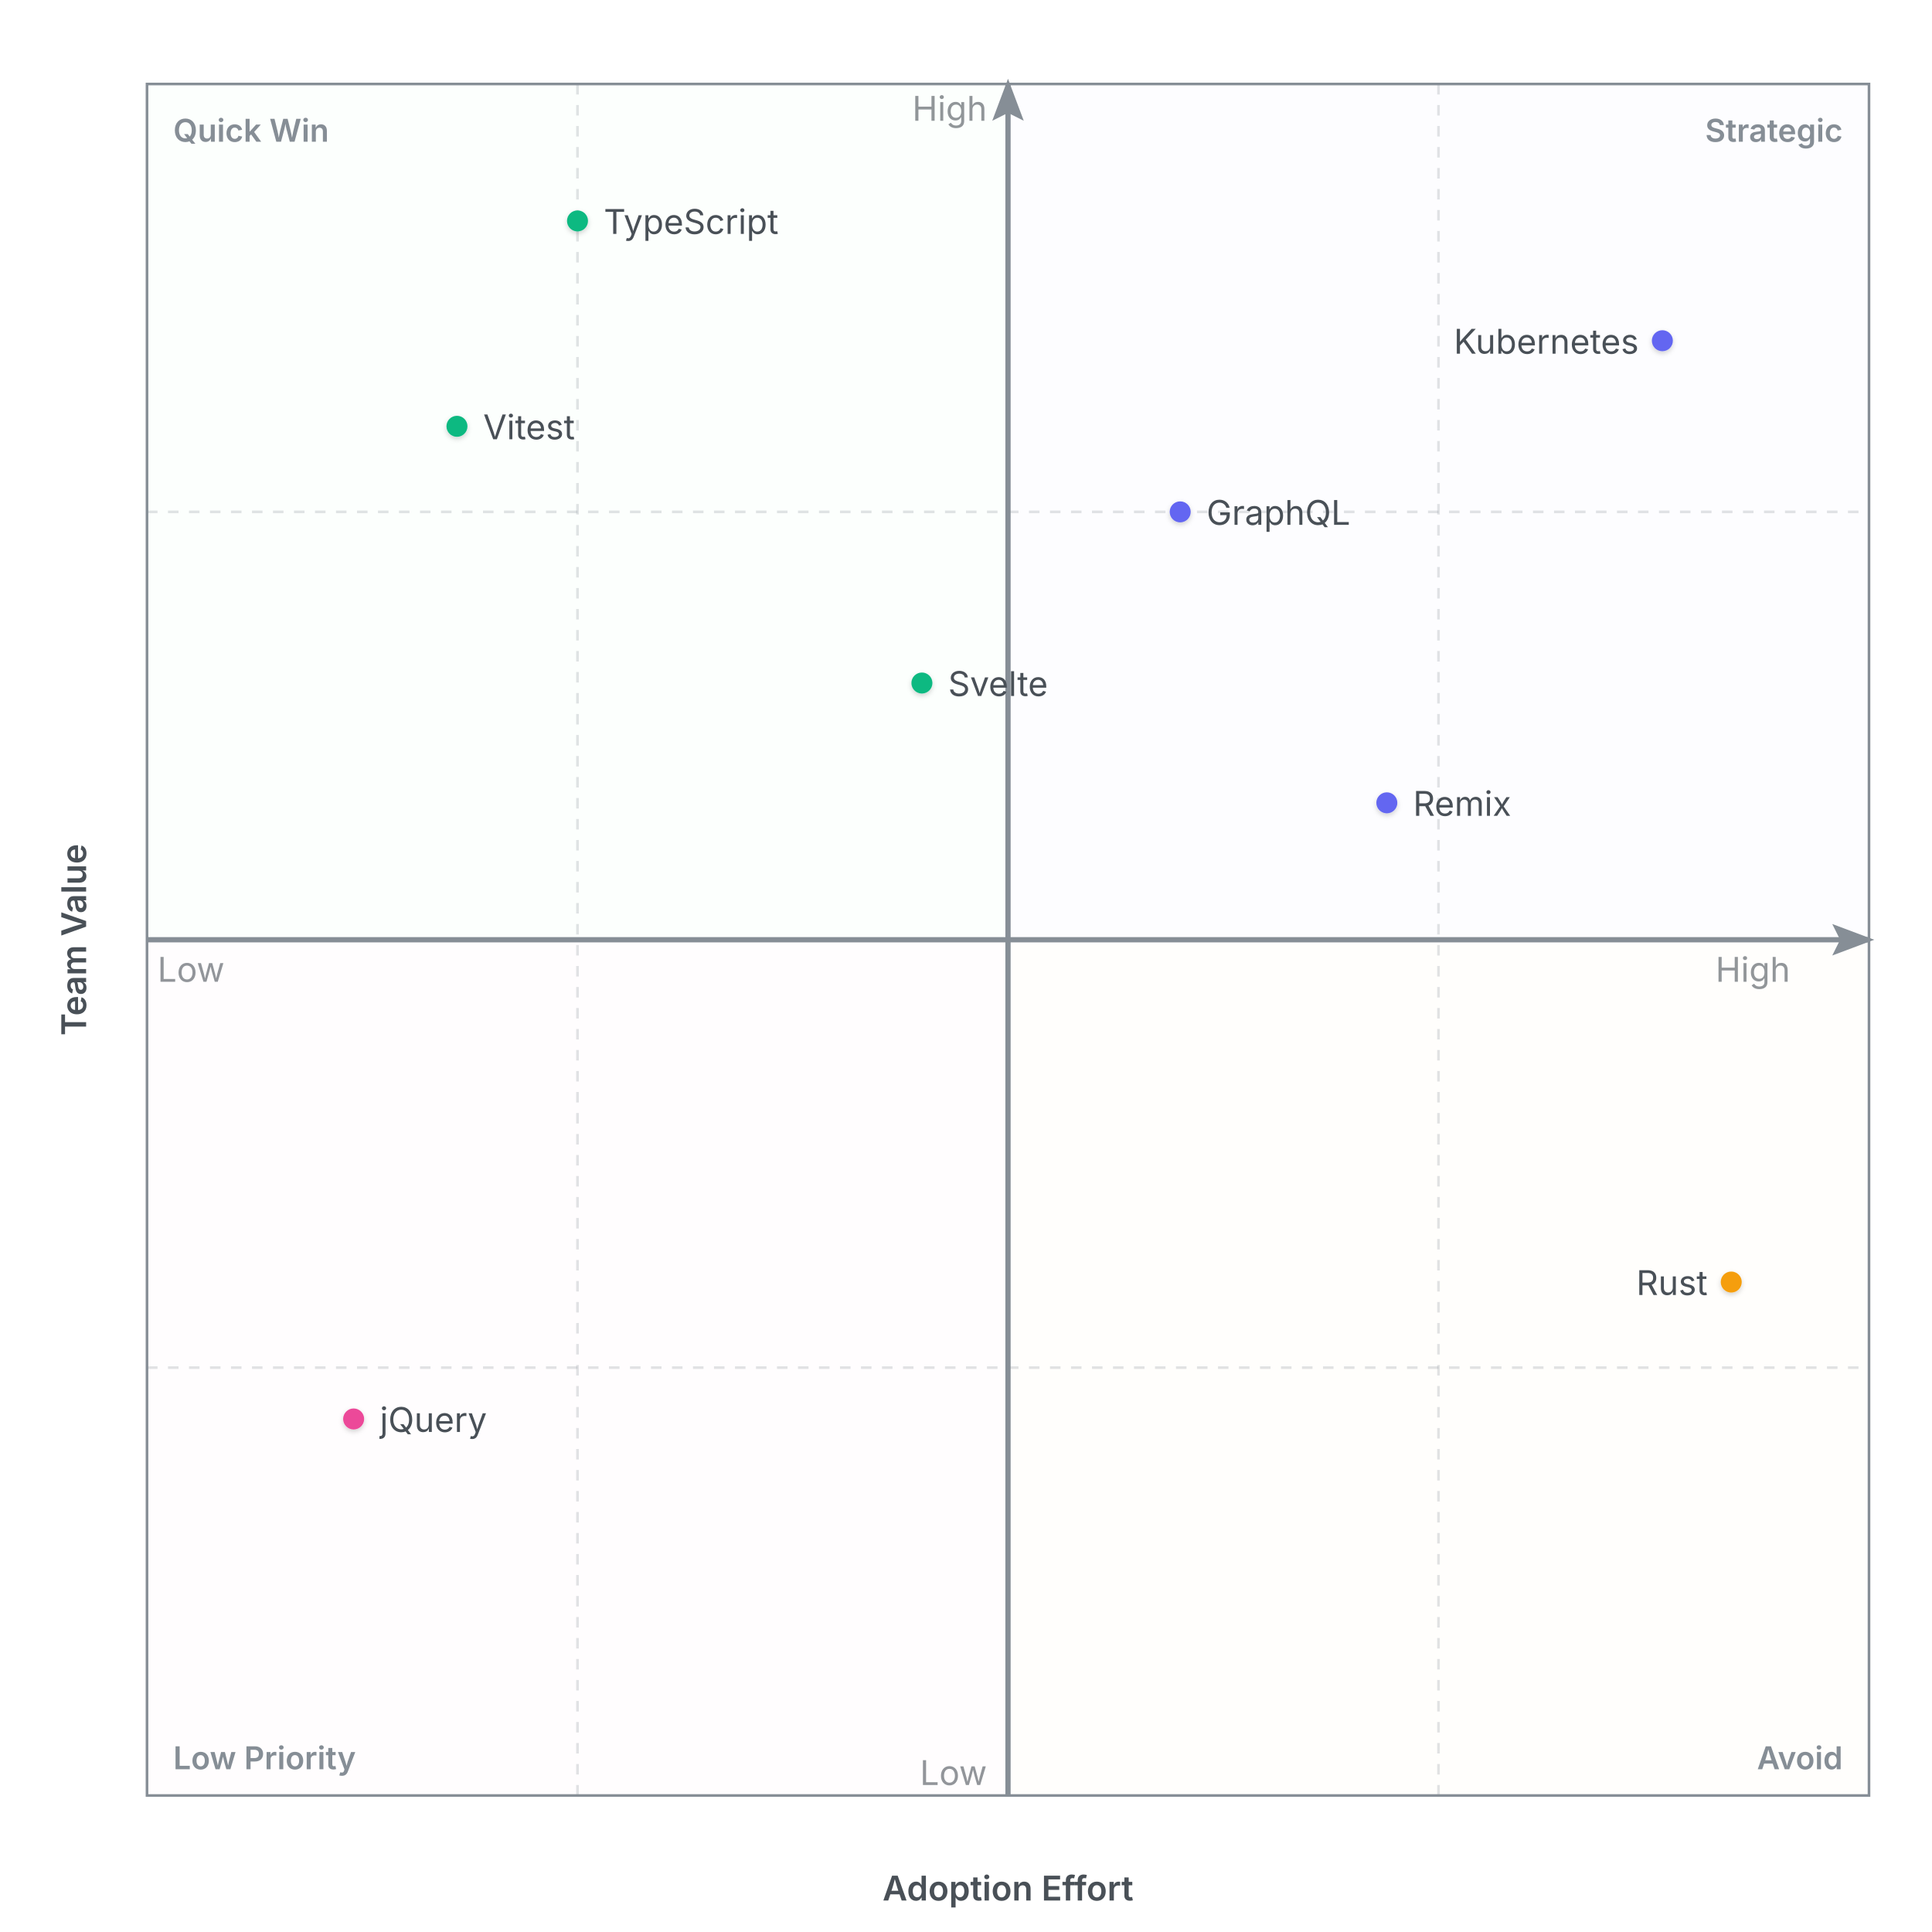
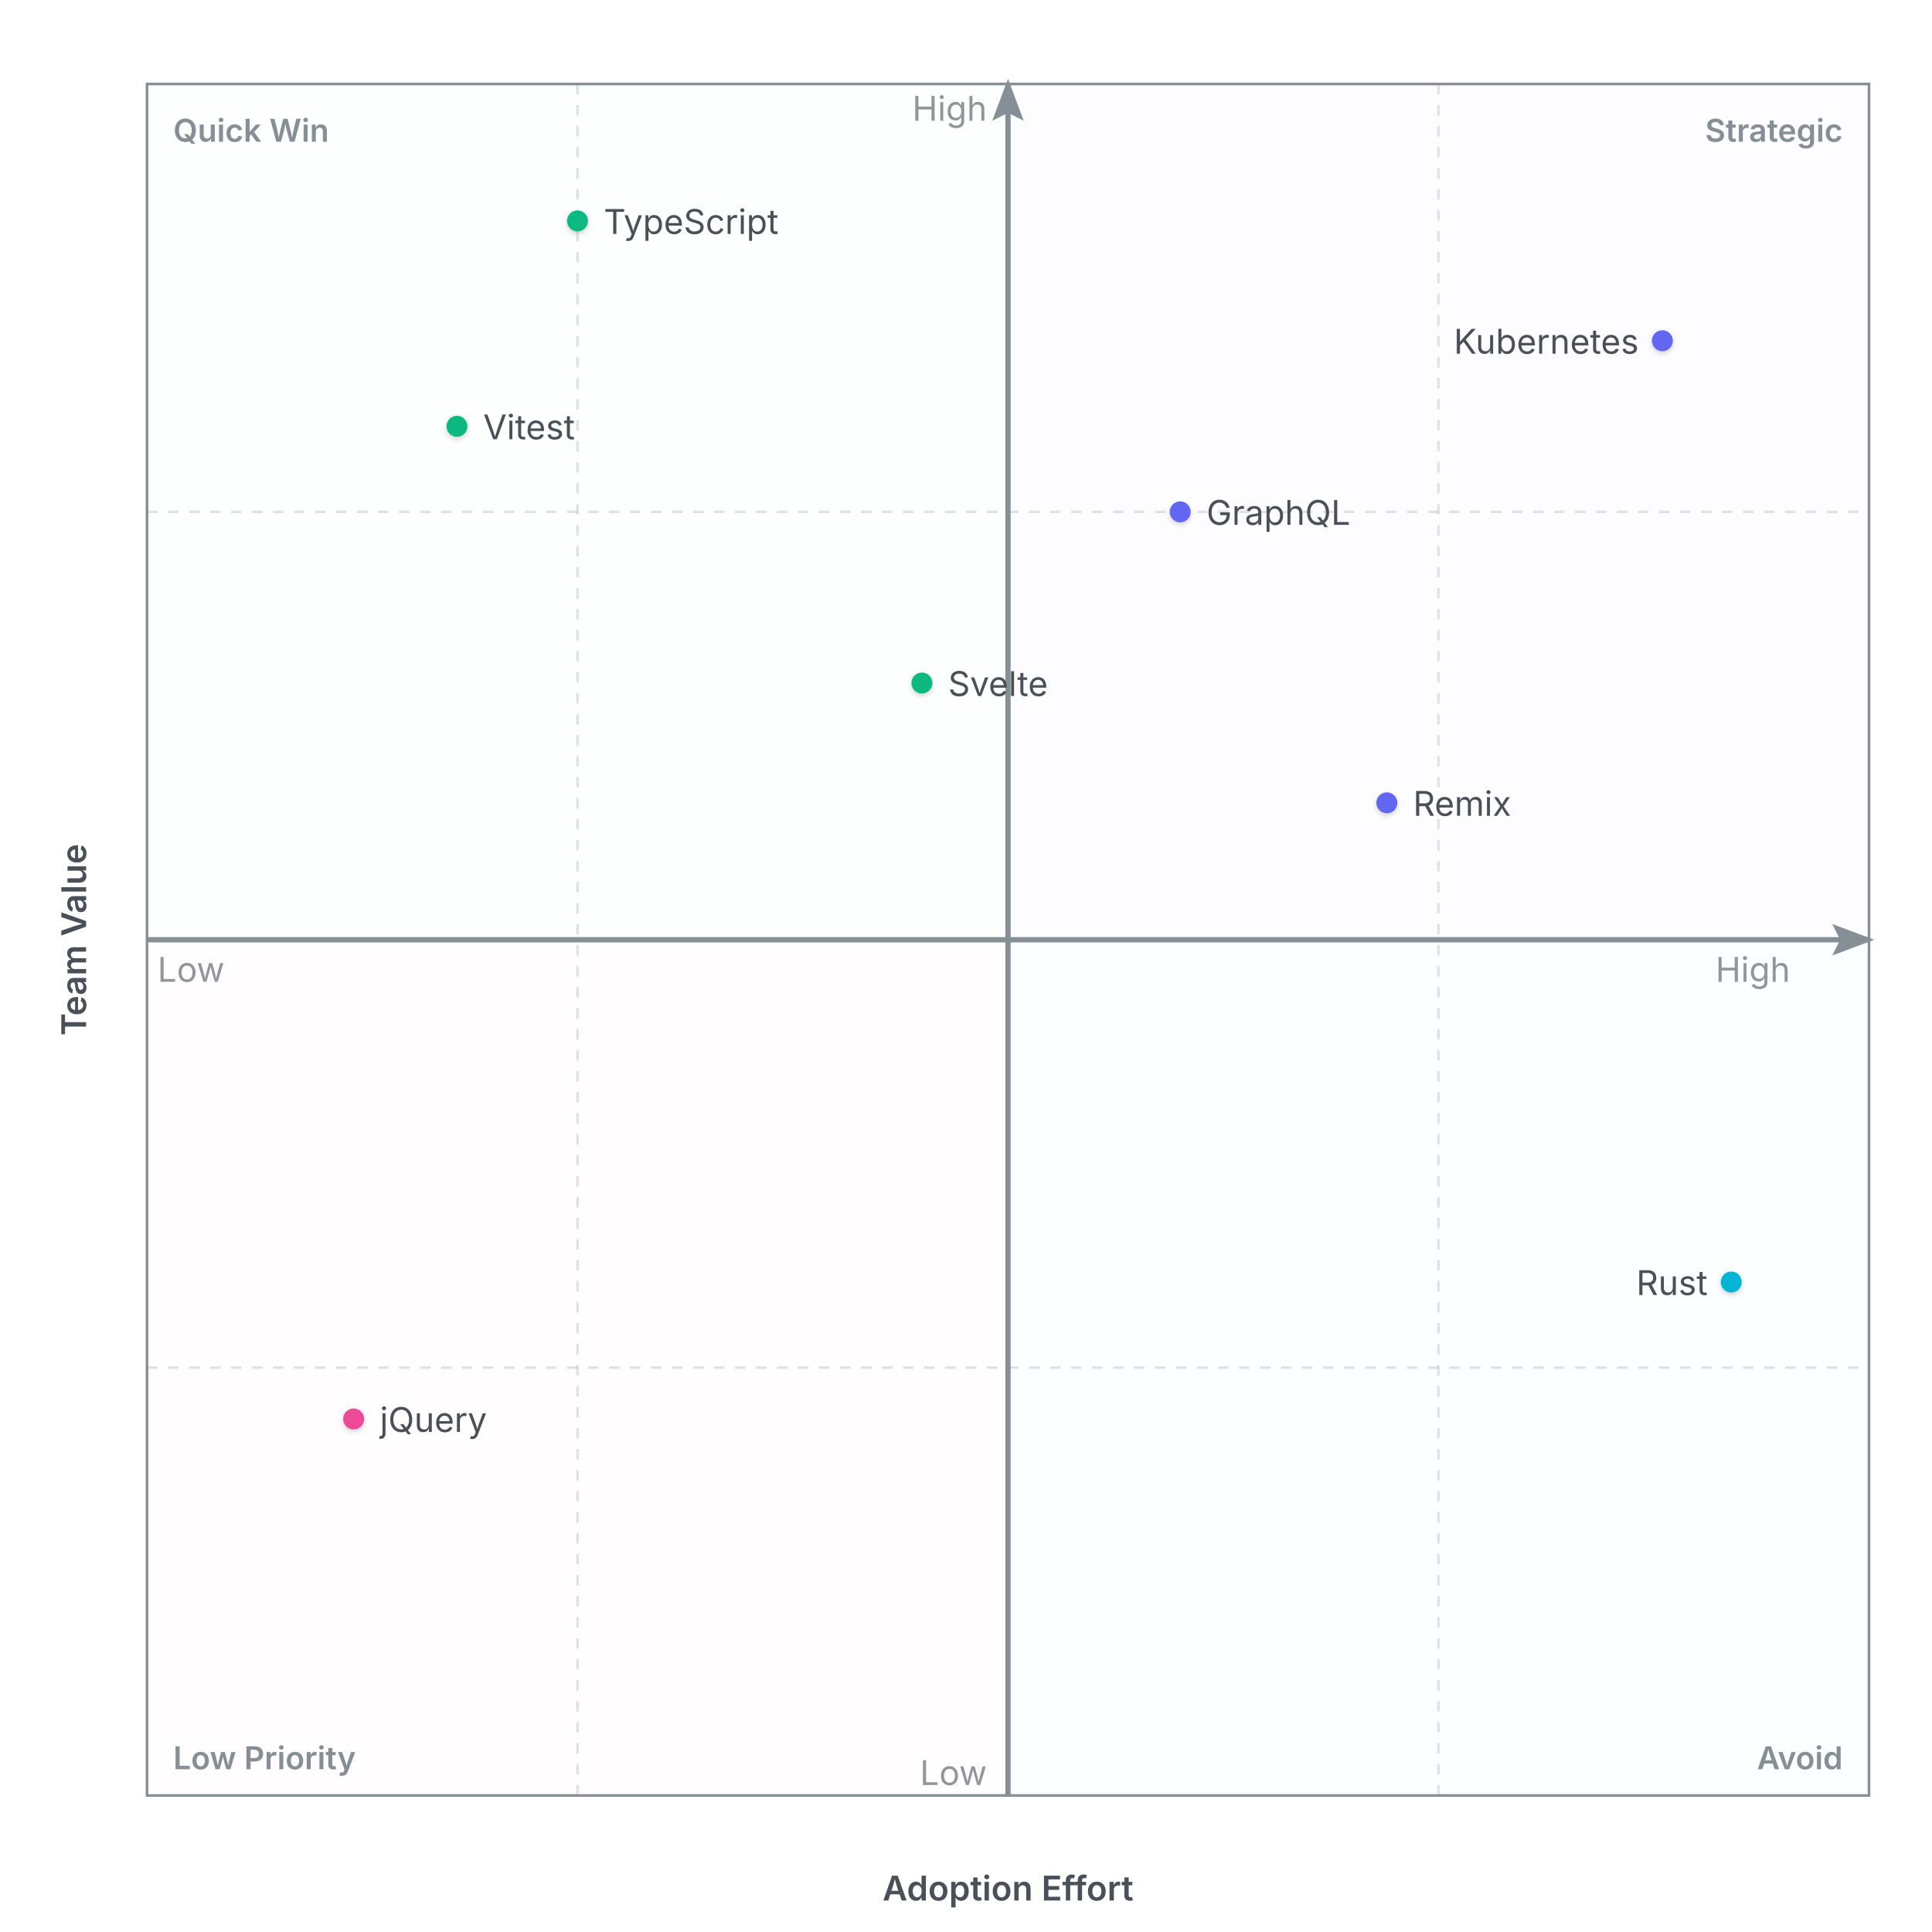
<svg xmlns="http://www.w3.org/2000/svg" width="736" height="736" viewBox="0 0 736 736">
  <g class="quadrant-chart">
    <defs>
      <filter id="qd-1-shadow" x="-40%" y="-40%" width="180%" height="180%">
        <feDropShadow dx="0" dy="0.8" stdDeviation="1" flood-color="rgba(0,0,0,0.18)" />
      </filter>
      <marker id="qd-1-arrow" markerWidth="8" markerHeight="6" refX="7" refY="3" orient="auto" markerUnits="strokeWidth">
        <polygon points="0 0, 8 3, 0 6, 1.5 3" fill="#868e96" />
      </marker>
    </defs>
    <rect x="56" y="32" width="328" height="326" fill="#ecfdf5" fill-opacity="0.13" stroke="none" />
    <rect x="384" y="32" width="328" height="326" fill="#eef2ff" fill-opacity="0.13" stroke="none" />
    <rect x="56" y="358" width="328" height="326" fill="#fdf2f8" fill-opacity="0.13" stroke="none" />
-     <rect x="384" y="358" width="328" height="326" fill="#fffbeb" fill-opacity="0.13" stroke="none" />
+     <rect x="384" y="358" width="328" height="326" fill="#ecfeff" fill-opacity="0.13" stroke="none" />
    <rect x="56" y="32" width="656" height="652" fill="none" stroke="#868e96" stroke-width="1" />
    <line x1="220" y1="32" x2="220" y2="684" stroke="#868e96" stroke-width="1" stroke-dasharray="4 4" opacity="0.25" />
    <line x1="548" y1="32" x2="548" y2="684" stroke="#868e96" stroke-width="1" stroke-dasharray="4 4" opacity="0.25" />
    <line x1="56" y1="195" x2="712" y2="195" stroke="#868e96" stroke-width="1" stroke-dasharray="4 4" opacity="0.25" />
    <line x1="56" y1="521" x2="712" y2="521" stroke="#868e96" stroke-width="1" stroke-dasharray="4 4" opacity="0.25" />
    <line x1="56" y1="358" x2="712" y2="358" stroke="#868e96" stroke-width="2" marker-end="url(#qd-1-arrow)" />
    <line x1="384" y1="684" x2="384" y2="32" stroke="#868e96" stroke-width="2" marker-end="url(#qd-1-arrow)" />
    <text x="60" y="374" text-anchor="start" font-family="Inter, system-ui, -apple-system, sans-serif" font-size="13" fill="#495057" opacity="0.6">Low</text>
    <text x="682" y="374" text-anchor="end" font-family="Inter, system-ui, -apple-system, sans-serif" font-size="13" fill="#495057" opacity="0.6">High</text>
    <text x="384" y="724" text-anchor="middle" font-family="Inter, system-ui, -apple-system, sans-serif" font-size="13" font-weight="600" fill="#495057">Adoption Effort</text>
    <text x="376" y="680" text-anchor="end" font-family="Inter, system-ui, -apple-system, sans-serif" font-size="13" fill="#495057" opacity="0.6">Low</text>
    <text x="376" y="46" text-anchor="end" font-family="Inter, system-ui, -apple-system, sans-serif" font-size="13" fill="#495057" opacity="0.6">High</text>
    <text x="28" y="358" text-anchor="middle" dominant-baseline="middle" font-family="Inter, system-ui, -apple-system, sans-serif" font-size="13" font-weight="600" fill="#495057" transform="rotate(-90, 28, 358)">Team Value</text>
    <text x="66" y="54" text-anchor="start" font-family="Inter, system-ui, -apple-system, sans-serif" font-size="12" font-weight="600" fill="#868e96">Quick Win</text>
    <text x="702" y="54" text-anchor="end" font-family="Inter, system-ui, -apple-system, sans-serif" font-size="12" font-weight="600" fill="#868e96">Strategic</text>
    <text x="66" y="674" text-anchor="start" font-family="Inter, system-ui, -apple-system, sans-serif" font-size="12" font-weight="600" fill="#868e96">Low Priority</text>
    <text x="702" y="674" text-anchor="end" font-family="Inter, system-ui, -apple-system, sans-serif" font-size="12" font-weight="600" fill="#868e96">Avoid</text>
    <circle cx="220" cy="84.16" r="4" fill="#10b981" stroke="none" filter="url(#qd-1-shadow)" />
    <text x="230" y="89.1" text-anchor="start" font-family="Inter, system-ui, -apple-system, sans-serif" font-size="13" fill="#495057">TypeScript</text>
    <circle cx="174.08" cy="162.4" r="4" fill="#10b981" stroke="none" filter="url(#qd-1-shadow)" />
    <text x="184.08" y="167.34" text-anchor="start" font-family="Inter, system-ui, -apple-system, sans-serif" font-size="13" fill="#495057">Vitest</text>
    <circle cx="449.6" cy="195" r="4" fill="#6366f1" stroke="none" filter="url(#qd-1-shadow)" />
    <text x="459.6" y="199.94" text-anchor="start" font-family="Inter, system-ui, -apple-system, sans-serif" font-size="13" fill="#495057">GraphQL</text>
    <circle cx="633.28" cy="129.8" r="4" fill="#6366f1" stroke="none" filter="url(#qd-1-shadow)" />
    <text x="624.28" y="134.74" text-anchor="end" font-family="Inter, system-ui, -apple-system, sans-serif" font-size="13" fill="#495057">Kubernetes</text>
    <circle cx="528.32" cy="305.84" r="4" fill="#6366f1" stroke="none" filter="url(#qd-1-shadow)" />
    <text x="538.32" y="310.78" text-anchor="start" font-family="Inter, system-ui, -apple-system, sans-serif" font-size="13" fill="#495057">Remix</text>
-     <circle cx="659.52" cy="488.4" r="4" fill="#f59e0b" stroke="none" filter="url(#qd-1-shadow)" />
+     <circle cx="659.52" cy="488.4" r="4" fill="#06b6d4" stroke="none" filter="url(#qd-1-shadow)" />
    <text x="650.52" y="493.34" text-anchor="end" font-family="Inter, system-ui, -apple-system, sans-serif" font-size="13" fill="#495057">Rust</text>
    <circle cx="134.72" cy="540.56" r="4" fill="#ec4899" stroke="none" filter="url(#qd-1-shadow)" />
    <text x="144.72" y="545.5" text-anchor="start" font-family="Inter, system-ui, -apple-system, sans-serif" font-size="13" fill="#495057">jQuery</text>
    <circle cx="351.2" cy="260.2" r="4" fill="#10b981" stroke="none" filter="url(#qd-1-shadow)" />
    <text x="361.2" y="265.14" text-anchor="start" font-family="Inter, system-ui, -apple-system, sans-serif" font-size="13" fill="#495057">Svelte</text>
  </g>
</svg>
